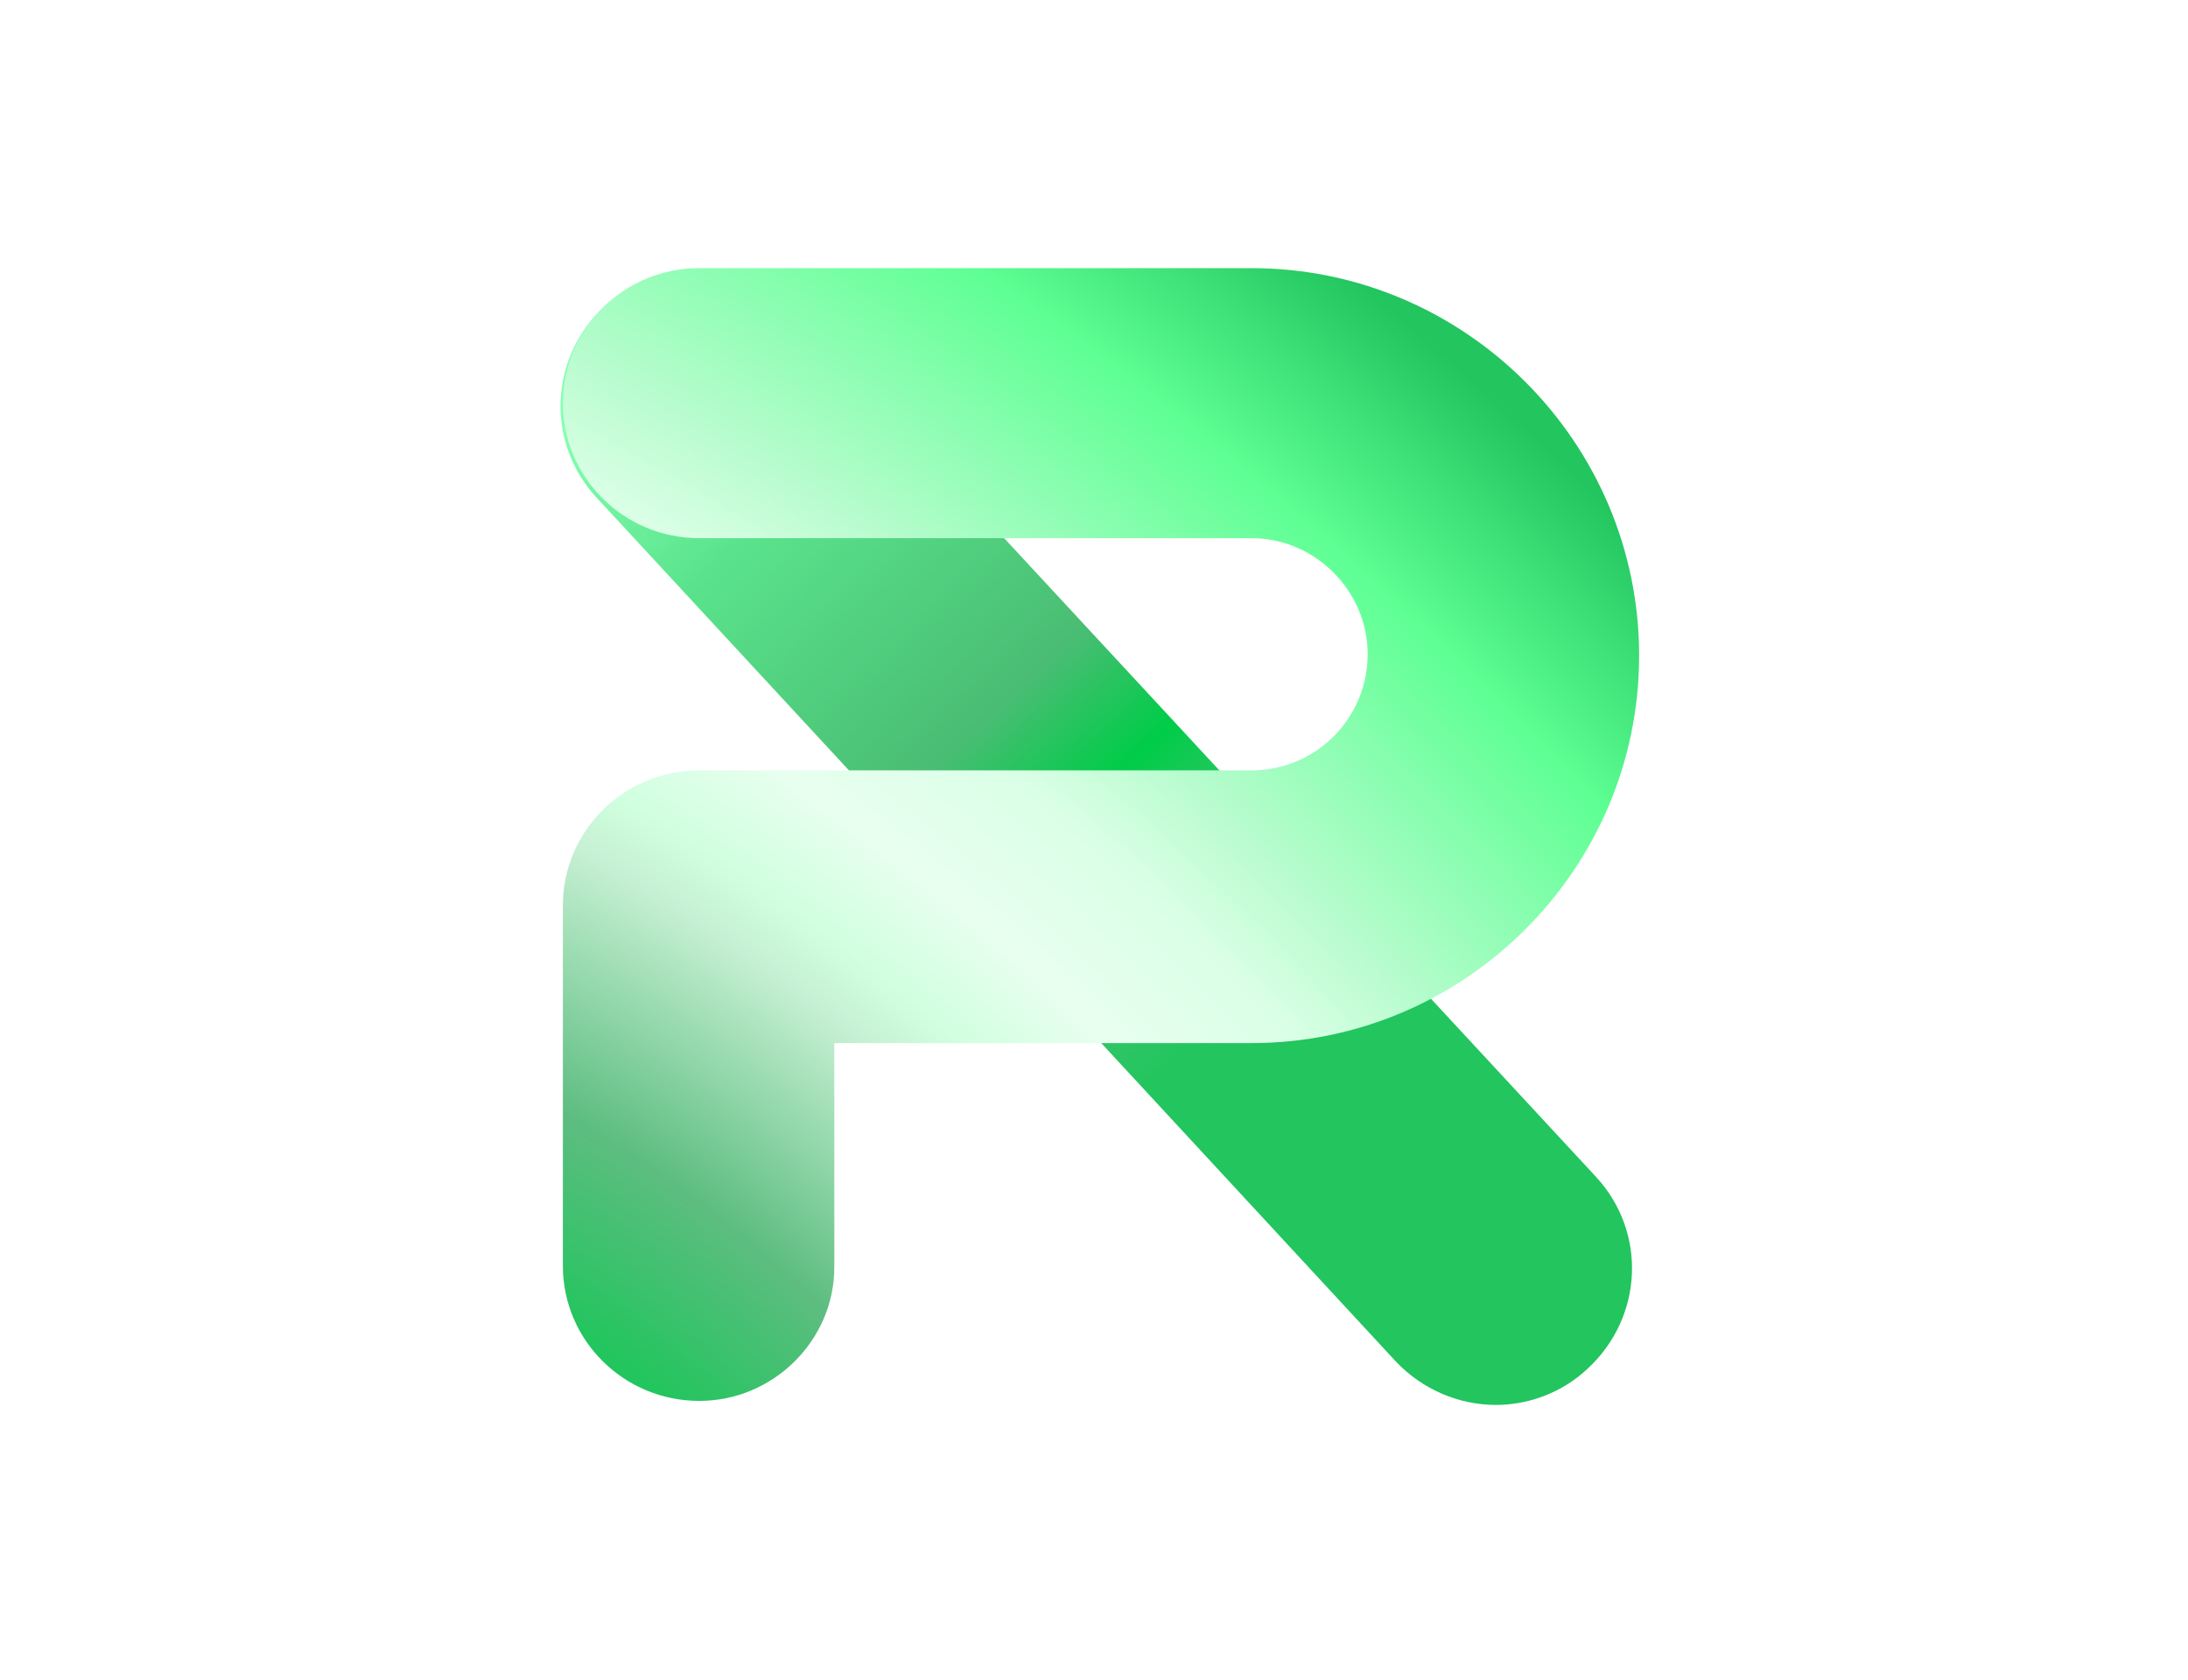
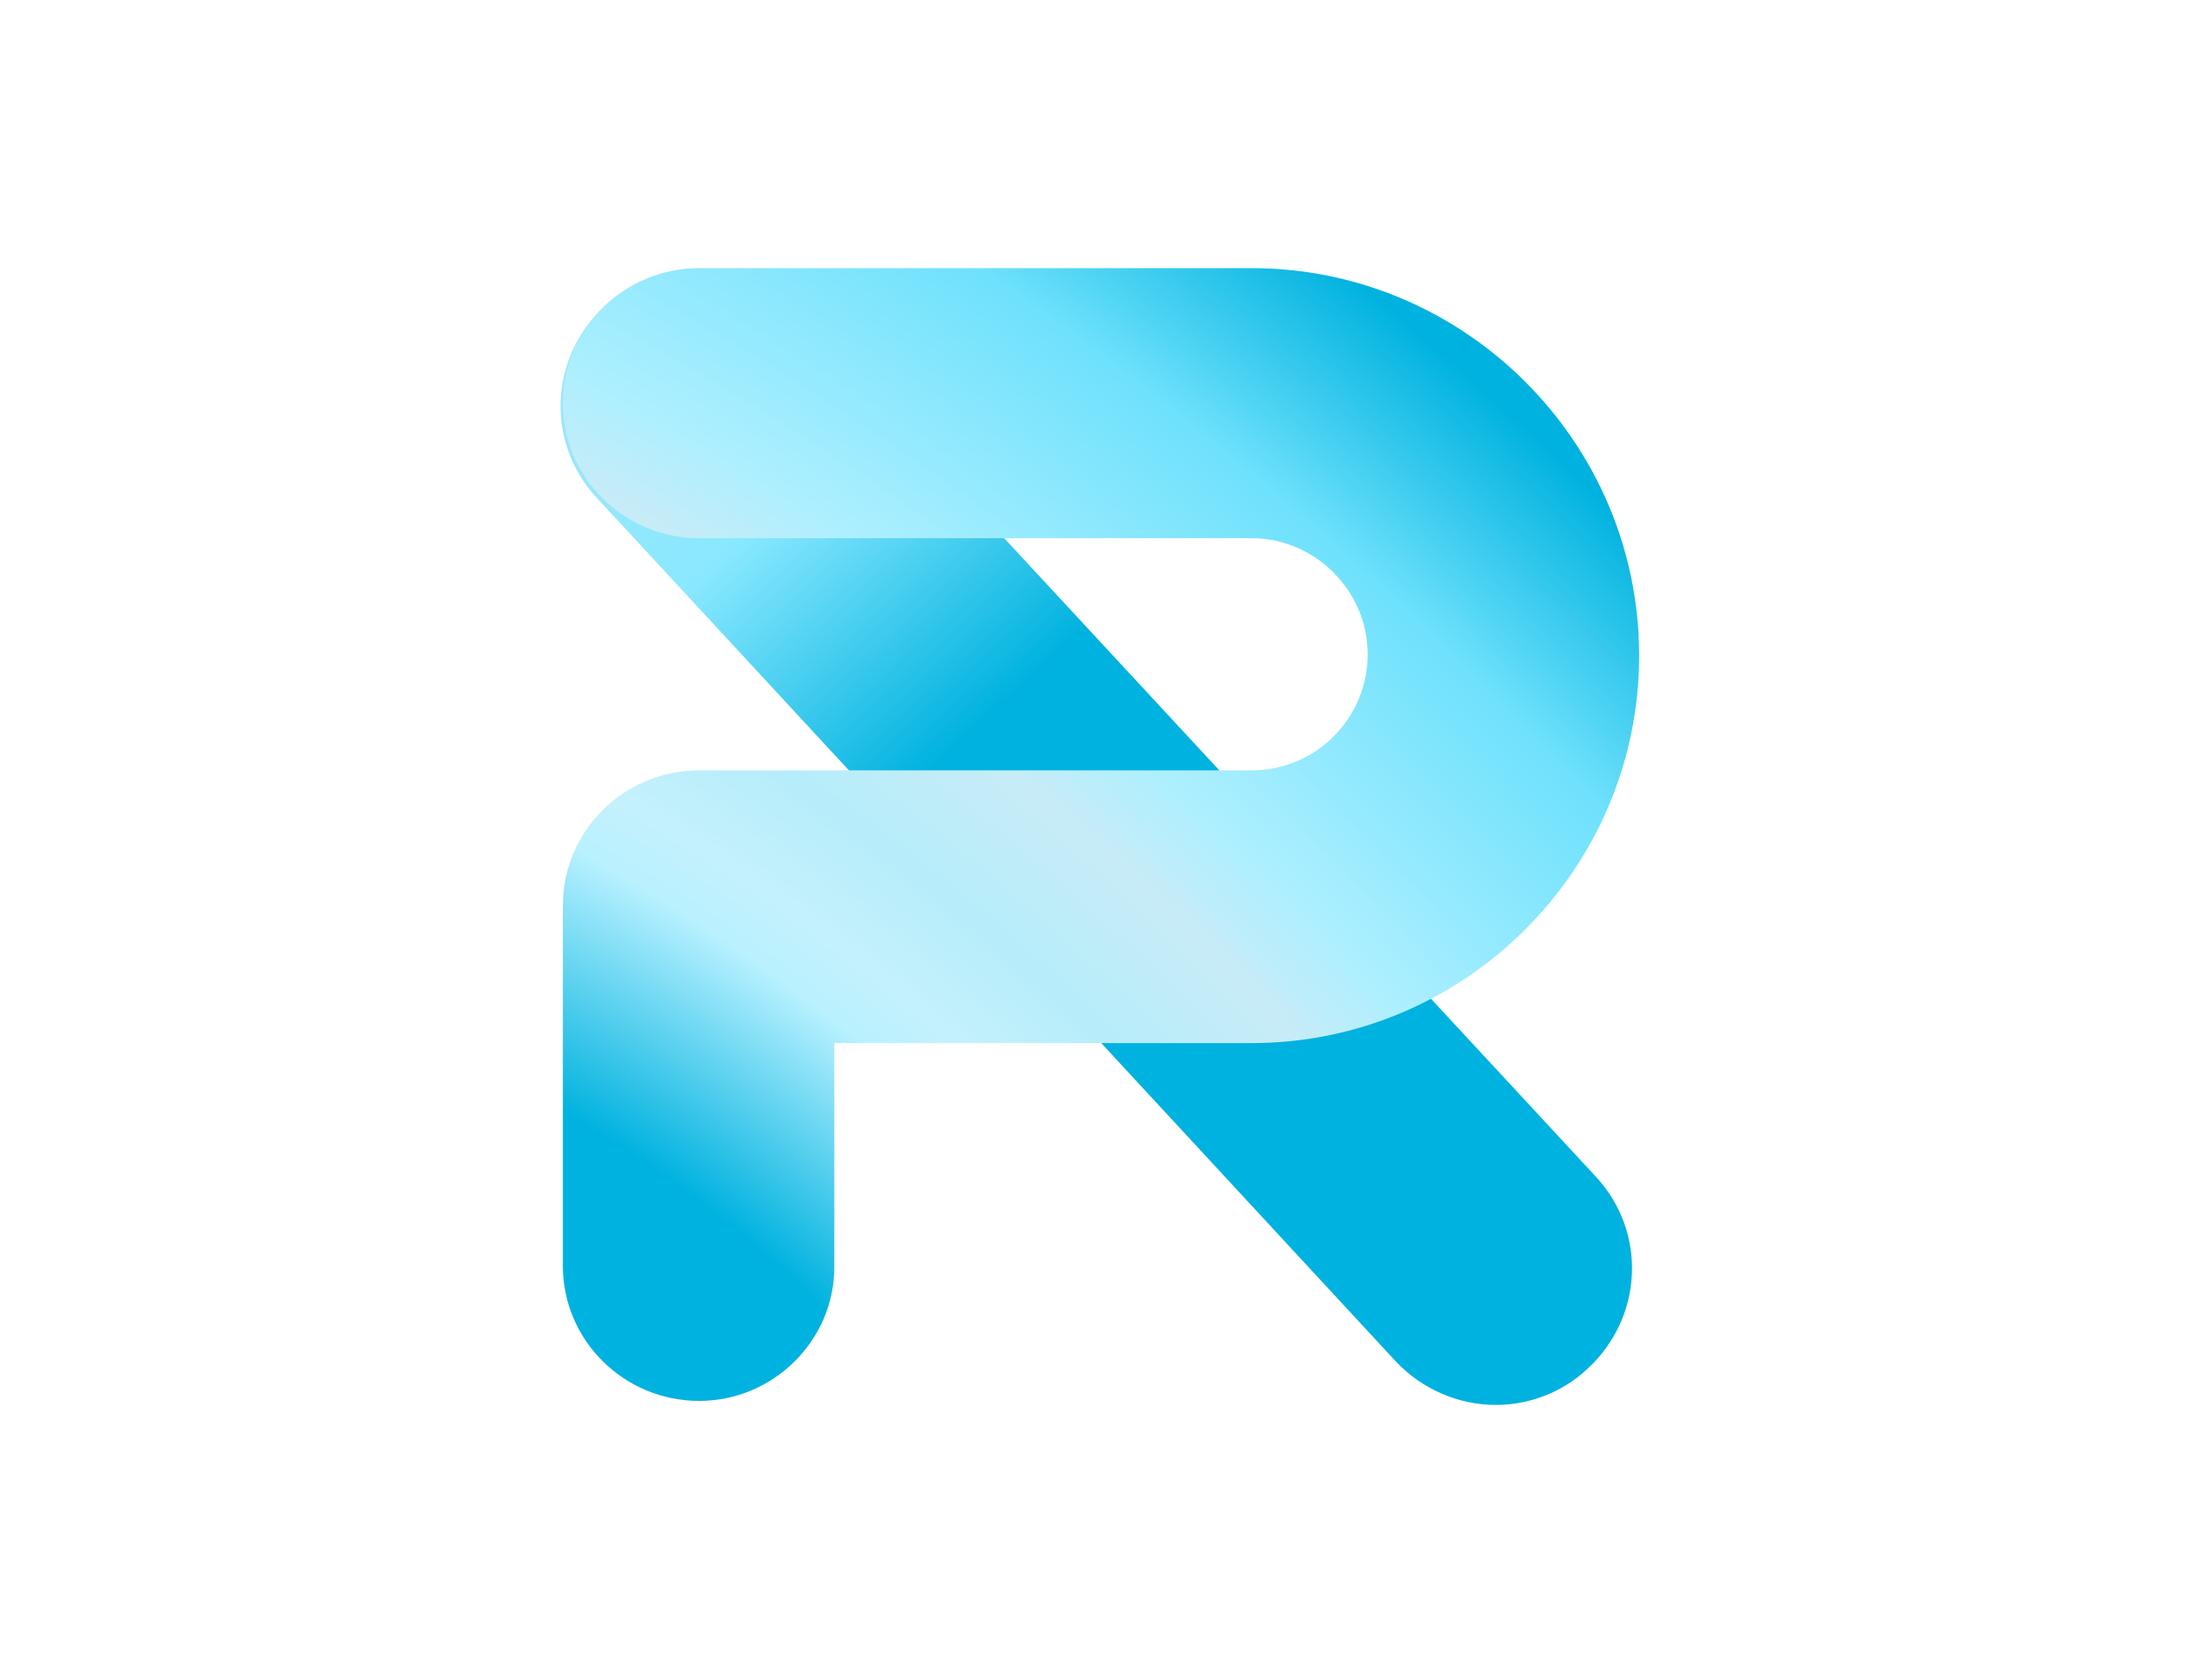
<svg xmlns="http://www.w3.org/2000/svg" version="1.0" id="Layer_1" x="0px" y="0px" viewBox="0 0 586 450" style="enable-background:new 0 0 586 450;" xml:space="preserve">
  <style type="text/css">
	.st0{fill:url(#SVGID_1_);}
	.st1{fill:url(#SVGID_2_);}
</style>
-   <linearGradient id="SVGID_1_" gradientUnits="userSpaceOnUse" x1="167.734" y1="180.321" x2="443.058" y2="480.493" gradientTransform="matrix(1 0 0 1 0 -93.2756)" fill="#000000">
-     <stop offset="0.021" style="stop-color:#85ffb2" fill="#000000" />
-     <stop offset="0.156" style="stop-color:#5ae38c" fill="#000000" />
-     <stop offset="0.351" style="stop-color:#49bd73" fill="#000000" />
-     <stop offset="0.435" style="stop-color:#00cc48" fill="#000000" />
-     <stop offset="0.519" style="stop-color:#3dc46f" fill="#000000" />
-     <stop offset="0.604" style="stop-color:#22c55e" fill="#000000" />
-     <stop offset="0.654" style="stop-color:#22c55e" fill="#000000" />
-     <stop offset="1" style="stop-color:#22c55e" fill="#000000" />
+   <linearGradient id="SVGID_1_" gradientUnits="userSpaceOnUse" x1="167.734" y1="180.321" x2="443.058" y2="480.493" gradientTransform="matrix(1 0 0 1 0 -93.2756)" fill="#00b2df">
+     <stop offset="0.021" style="stop-color:#9de7f7" fill="#00b2df" />
+     <stop offset="0.156" style="stop-color:#89e8ff" fill="#00b2df" />
+     <stop offset="0.351" style="stop-color:#00b2df" fill="#00b2df" />
+     <stop offset="0.435" style="stop-color:#00b2df" fill="#00b2df" />
+     <stop offset="0.519" style="stop-color:#00b2df" fill="#00b2df" />
+     <stop offset="0.604" style="stop-color:#00b2df" fill="#00b2df" />
+     <stop offset="0.654" style="stop-color:#00b2df" fill="#00b2df" />
+     <stop offset="1" style="stop-color:#00b2df" fill="#00b2df" />
  </linearGradient>
-   <path class="st0" d="M400.66,376.36c-9.77,0-19.53-3.98-26.76-11.57L159.79,133.32c-13.74-14.83-12.66-37.61,2.17-51.36  s37.61-12.66,51.36,2.17l214.11,231.11c13.74,14.83,12.66,37.61-2.17,51.36C418.38,373.11,409.34,376.36,400.66,376.36z" fill="#000000" />
-   <radialGradient id="SVGID_2_" cx="-129.04" cy="27.94" r="10.164" gradientTransform="matrix(36.7423 -38.6735 65.7524 62.4691 3037.153 -6299.47)" gradientUnits="userSpaceOnUse" fill="#000000">
-     <stop offset="0.091" style="stop-color:#22c55e" fill="#000000" />
-     <stop offset="0.14" style="stop-color:#22c55e" fill="#000000" />
-     <stop offset="0.226" style="stop-color:#5dbd80" fill="#000000" />
-     <stop offset="0.337" style="stop-color:#c6f0d3" fill="#000000" />
-     <stop offset="0.367" style="stop-color:#d0ffdf" fill="#000000" />
-     <stop offset="0.419" style="stop-color:#e8ffef" fill="#000000" />
-     <stop offset="0.486" style="stop-color:#daffe6" fill="#000000" />
-     <stop offset="0.535" style="stop-color:#bbfcd0" fill="#000000" />
-     <stop offset="0.674" style="stop-color:#5dff93" fill="#000000" />
-     <stop offset="0.781" style="stop-color:#22c55e" fill="#000000" />
-     <stop offset="0.877" style="stop-color:#22c55e" fill="#000000" />
-     <stop offset="0.919" style="stop-color:#15e868" fill="#000000" />
+   <path class="st0" d="M400.66,376.36c-9.77,0-19.53-3.98-26.76-11.57L159.79,133.32c-13.74-14.83-12.66-37.61,2.17-51.36  s37.61-12.66,51.36,2.17l214.11,231.11c13.74,14.83,12.66,37.61-2.17,51.36C418.38,373.11,409.34,376.36,400.66,376.36z" fill="#00b2df" />
+   <radialGradient id="SVGID_2_" cx="-129.04" cy="27.94" r="10.164" gradientTransform="matrix(36.7423 -38.6735 65.7524 62.4691 3037.153 -6299.47)" gradientUnits="userSpaceOnUse" fill="#00b2df">
+     <stop offset="0.091" style="stop-color:#00b2df" fill="#00b2df" />
+     <stop offset="0.14" style="stop-color:#00b2df" fill="#00b2df" />
+     <stop offset="0.226" style="stop-color:#00b2df" fill="#00b2df" />
+     <stop offset="0.337" style="stop-color:#b9f1ff" fill="#00b2df" />
+     <stop offset="0.367" style="stop-color:#c4f1fc" fill="#00b2df" />
+     <stop offset="0.419" style="stop-color:#b6edfa" fill="#00b2df" />
+     <stop offset="0.486" style="stop-color:#c7ecf7" fill="#00b2df" />
+     <stop offset="0.535" style="stop-color:#acefff" fill="#00b2df" />
+     <stop offset="0.674" style="stop-color:#6ee1fc" fill="#00b2df" />
+     <stop offset="0.781" style="stop-color:#00b2df" fill="#00b2df" />
+     <stop offset="0.877" style="stop-color:#00b2df" fill="#00b2df" />
+     <stop offset="0.919" style="stop-color:#00b2df" fill="#00b2df" />
  </radialGradient>
-   <path class="st1" d="M187.28,375.28c-20.25,0-36.53-16.28-36.53-36.17v-96.57c0-19.89,16.28-36.17,36.53-36.17H335.2  c17.36,0,31.1-14.11,31.1-31.1c0-17-14.11-31.1-31.1-31.1H187.28c-20.25,0-36.53-16.28-36.53-36.17s16.28-36.17,36.53-36.17H335.2  c57.14,0,103.8,46.66,103.8,103.8s-46.66,103.8-103.8,103.8H223.45v60.04C223.45,359,207.17,375.28,187.28,375.28z" fill="#000000" />
+   <path class="st1" d="M187.28,375.28c-20.25,0-36.53-16.28-36.53-36.17v-96.57c0-19.89,16.28-36.17,36.53-36.17H335.2  c17.36,0,31.1-14.11,31.1-31.1c0-17-14.11-31.1-31.1-31.1H187.28c-20.25,0-36.53-16.28-36.53-36.17s16.28-36.17,36.53-36.17H335.2  c57.14,0,103.8,46.66,103.8,103.8s-46.66,103.8-103.8,103.8H223.45v60.04C223.45,359,207.17,375.28,187.28,375.28z" fill="#00b2df" />
</svg>
